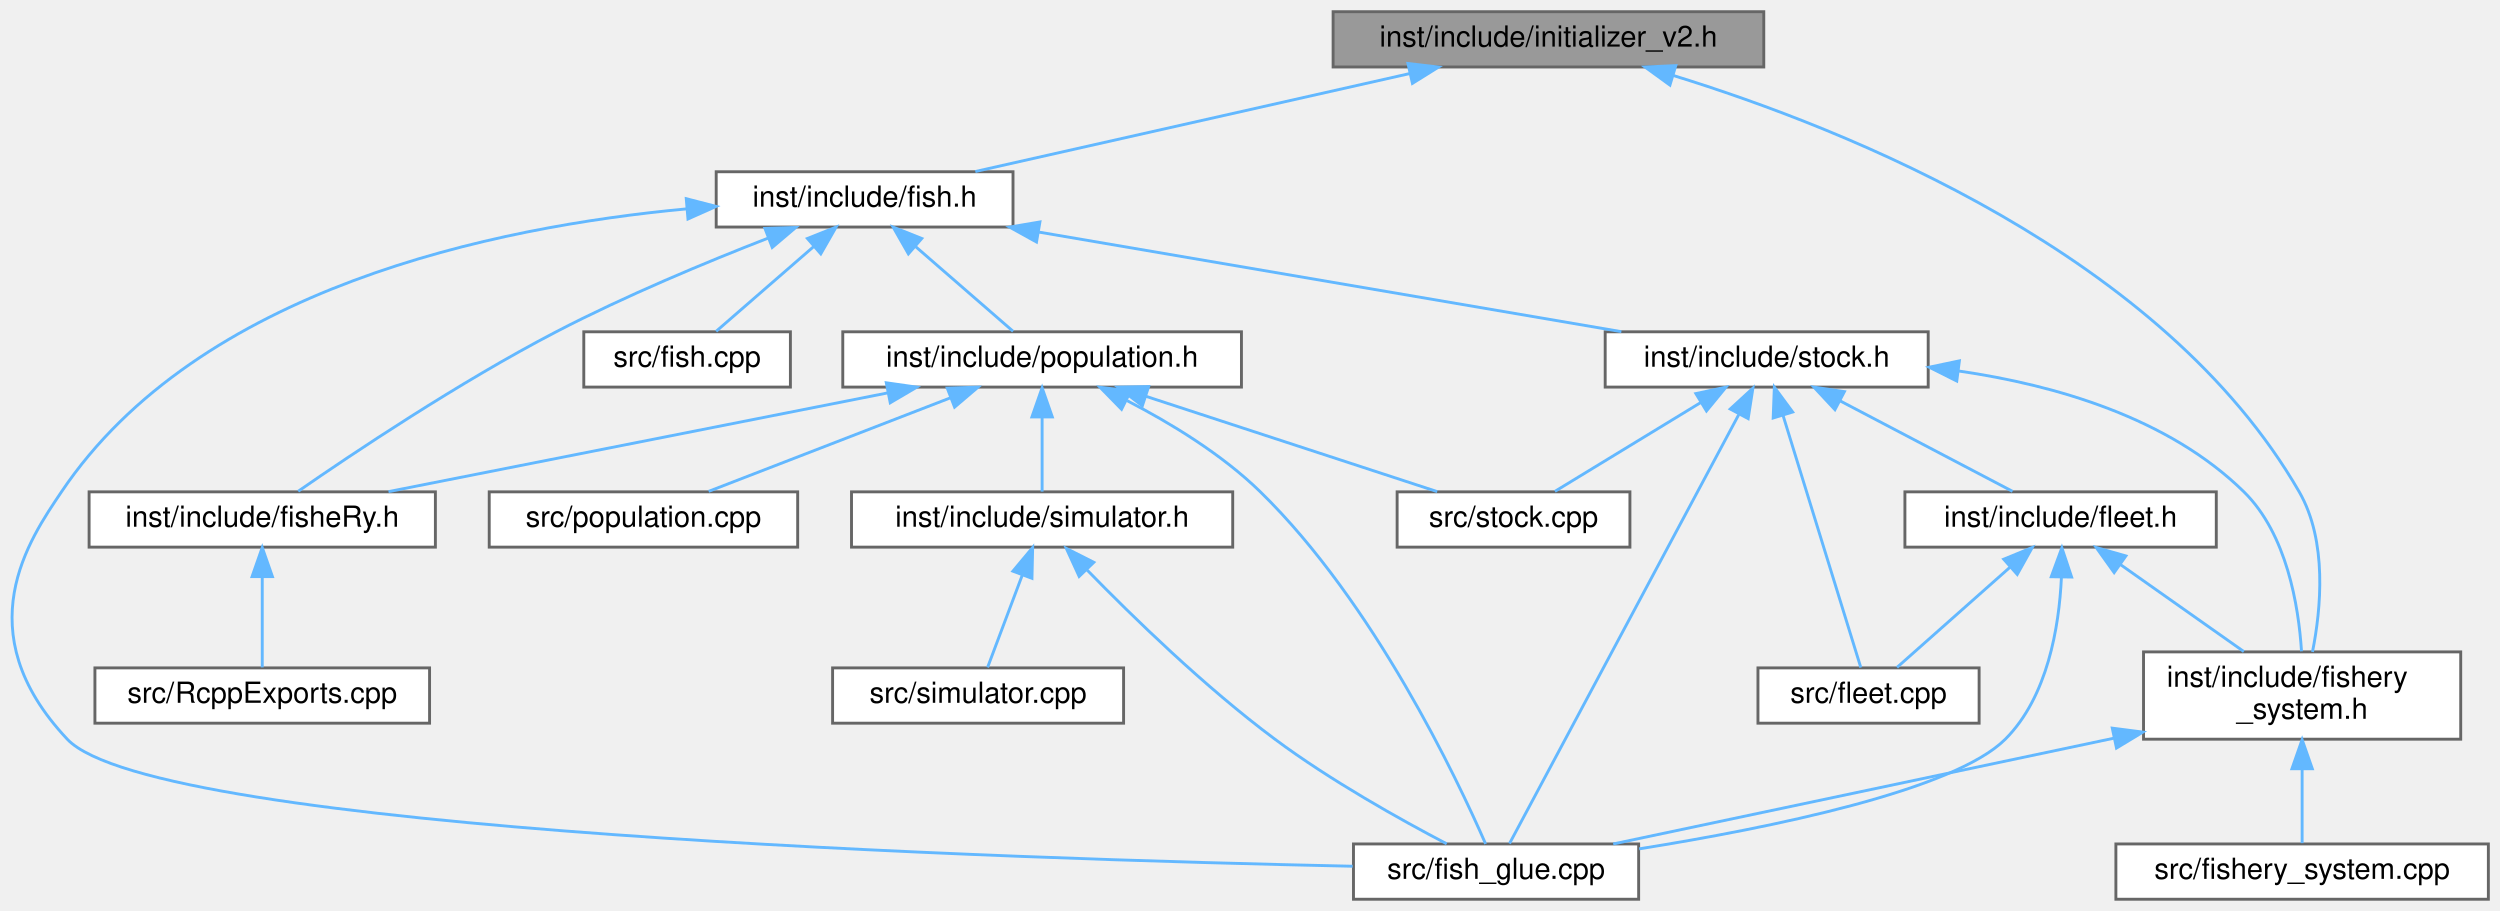
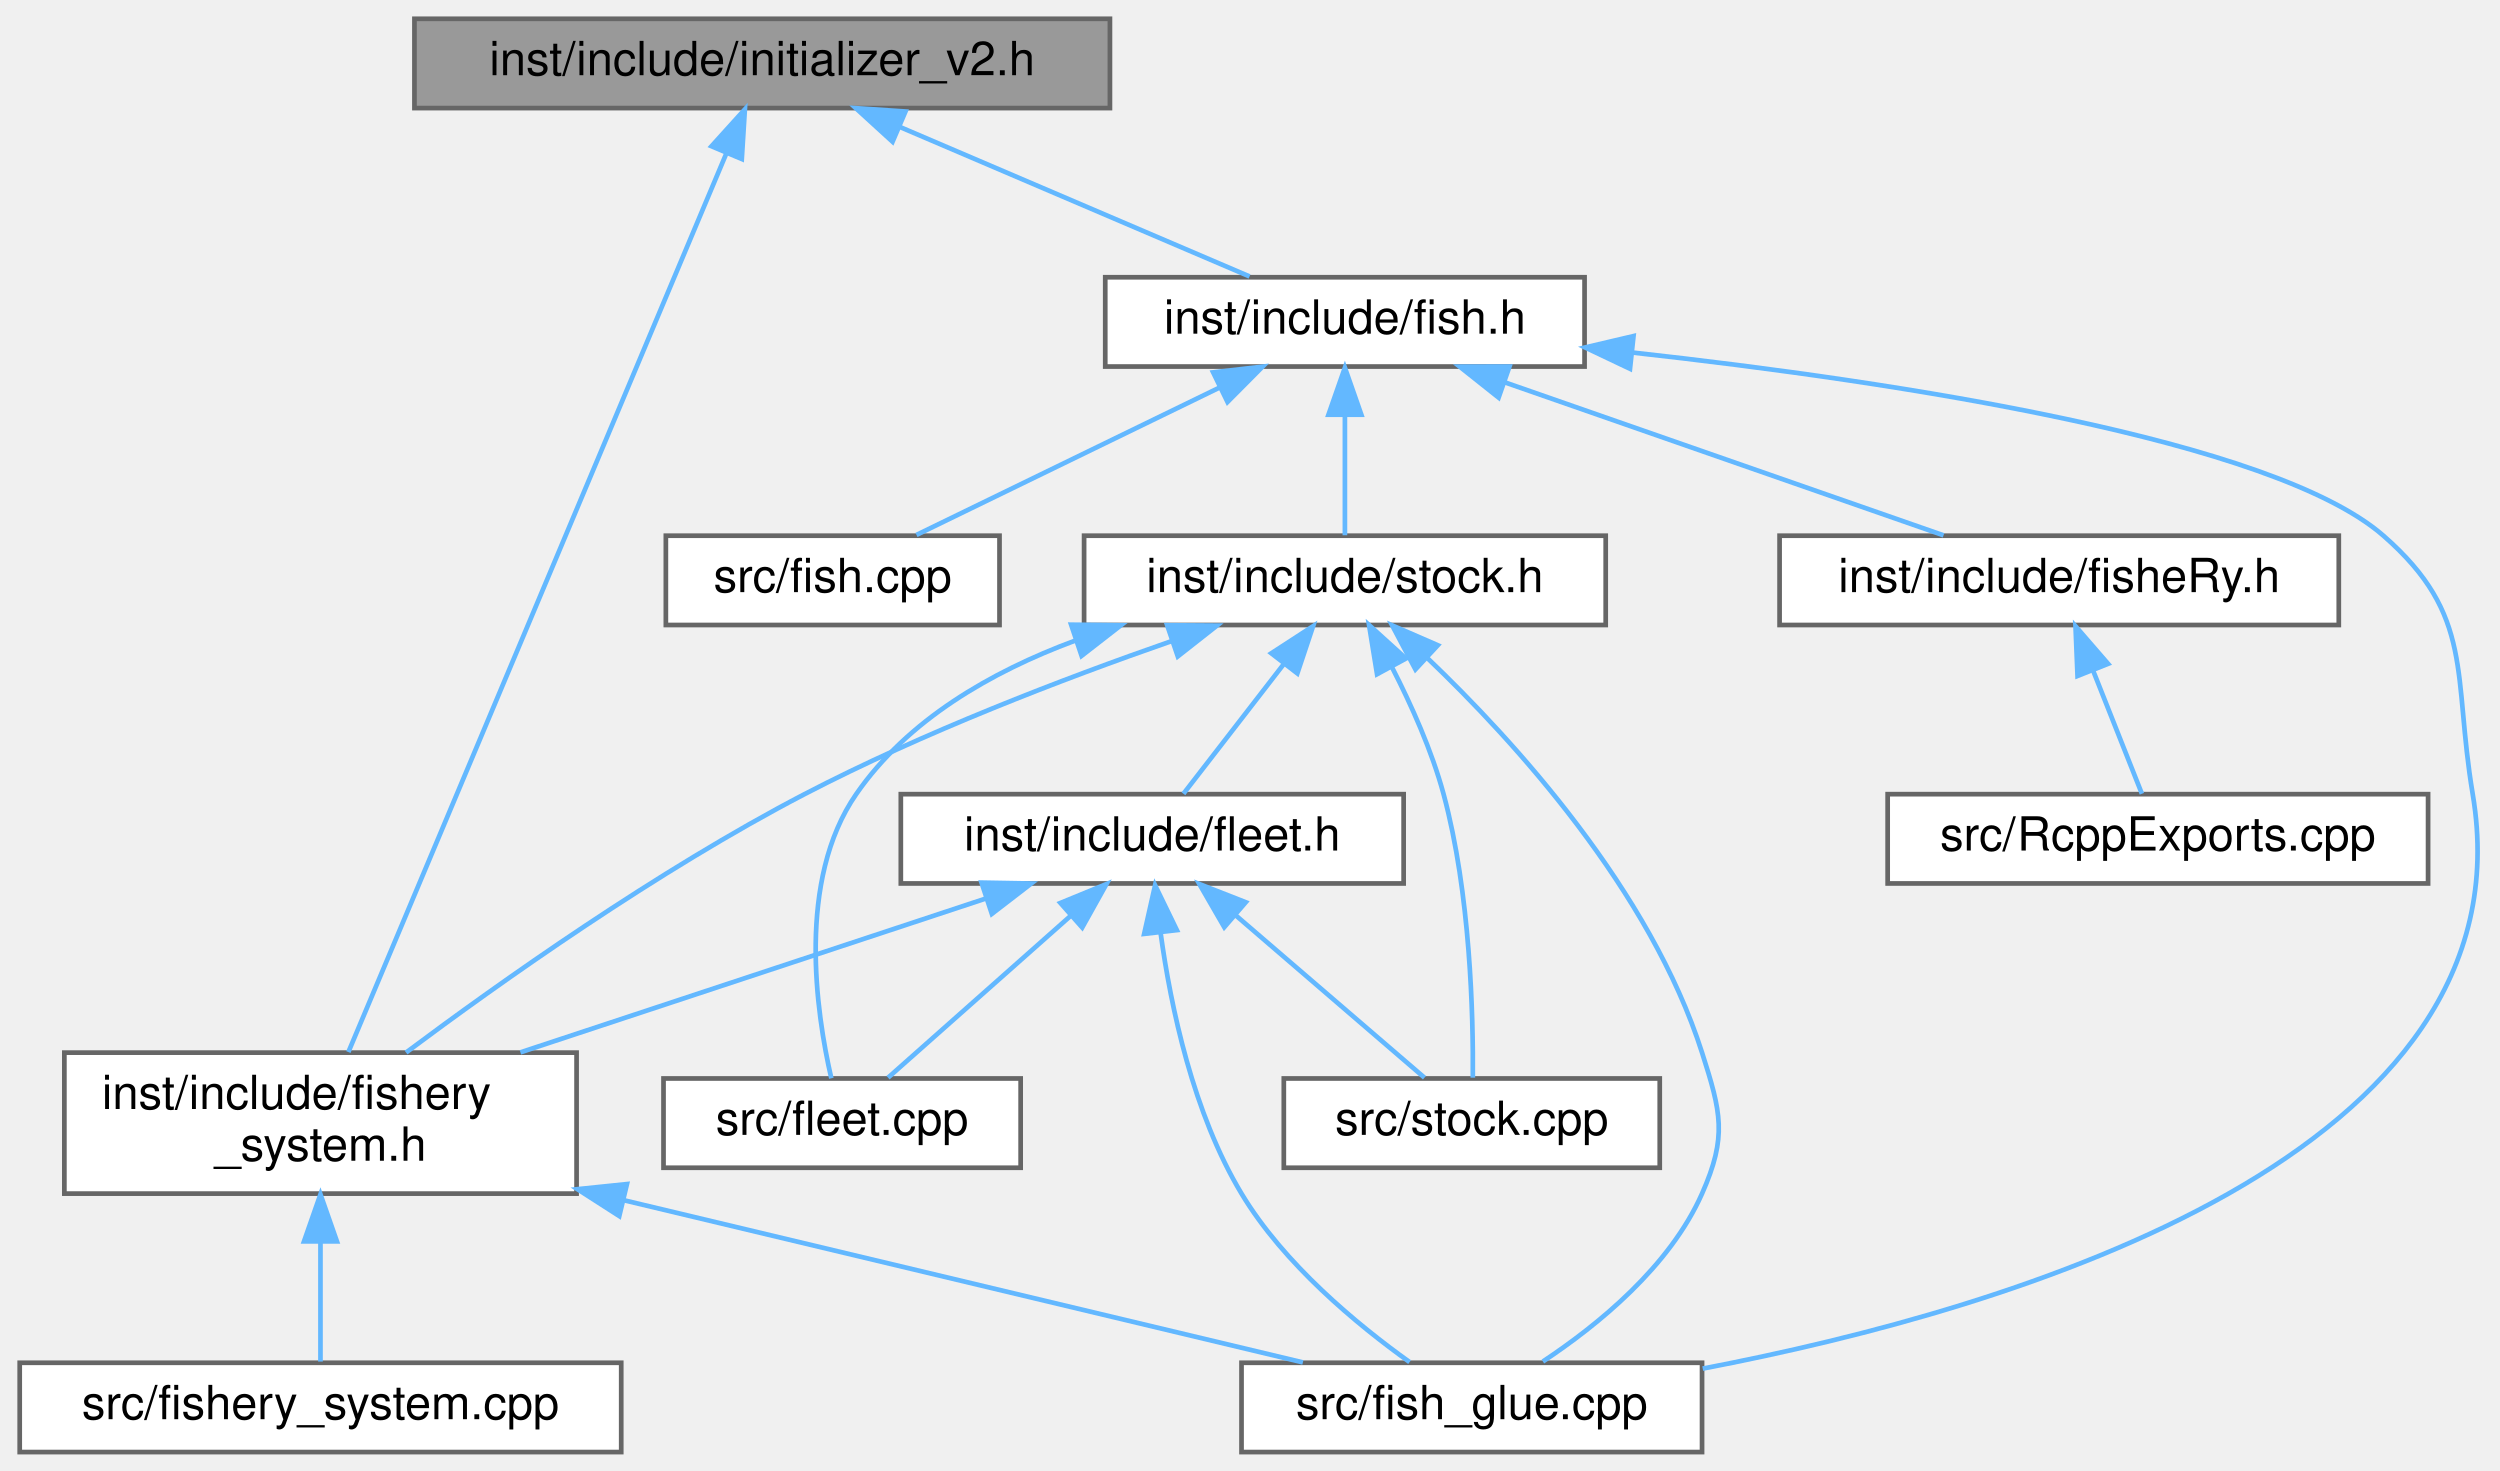
- <svg xmlns="http://www.w3.org/2000/svg" xmlns:xlink="http://www.w3.org/1999/xlink" width="859pt" height="313pt" viewBox="0.00 0.00 859.12 313.00">
+ <svg xmlns="http://www.w3.org/2000/svg" xmlns:xlink="http://www.w3.org/1999/xlink" width="532pt" height="313pt" viewBox="0.00 0.00 531.61 313.00">
  <g id="graph0" class="graph" transform="scale(1 1) rotate(0) translate(4 309)">
    <g id="Node000001" class="node">
      <g id="a_Node000001">
        <a xlink:title=" ">
-           <polygon fill="#999999" stroke="#666666" points="602.12,-305 454.12,-305 454.12,-286 602.12,-286 602.12,-305" />
-           <text text-anchor="middle" x="528.12" y="-293" font-family="Helvetica,sans-Serif" font-size="10.00">inst/include/initializer_v2.h</text>
+           <polygon fill="#999999" stroke="#666666" points="232,-305 84,-305 84,-286 232,-286 232,-305" />
+           <text text-anchor="middle" x="158" y="-293" font-family="Helvetica,sans-Serif" font-size="10.00">inst/include/initializer_v2.h</text>
        </a>
      </g>
    </g>
    <g id="Node000002" class="node">
      <g id="a_Node000002">
        <a xlink:href="fish_8h.html" target="_top" xlink:title=" ">
-           <polygon fill="white" stroke="#666666" points="344.12,-250 242.12,-250 242.12,-231 344.12,-231 344.12,-250" />
-           <text text-anchor="middle" x="293.12" y="-238" font-family="Helvetica,sans-Serif" font-size="10.00">inst/include/fish.h</text>
+           <polygon fill="white" stroke="#666666" points="333,-250 231,-250 231,-231 333,-231 333,-250" />
+           <text text-anchor="middle" x="282" y="-238" font-family="Helvetica,sans-Serif" font-size="10.00">inst/include/fish.h</text>
        </a>
      </g>
    </g>
    <g id="edge1_Node000001_Node000002" class="edge">
      <g id="a_edge1_Node000001_Node000002">
        <a xlink:title=" ">
-           <path fill="none" stroke="#63b8ff" d="M480.47,-283.75C436.43,-273.82 371.85,-259.26 331.17,-250.08" />
-           <polygon fill="#63b8ff" stroke="#63b8ff" points="479.84,-287.2 490.36,-285.98 481.38,-280.37 479.84,-287.2" />
-         </a>
-       </g>
-     </g>
-     <g id="Node000012" class="node">
-       <g id="a_Node000012">
+           <path fill="none" stroke="#63b8ff" d="M187.18,-282.03C210.11,-272.23 241.45,-258.83 261.71,-250.17" />
+           <polygon fill="#63b8ff" stroke="#63b8ff" points="185.74,-278.84 177.92,-285.98 188.49,-285.27 185.74,-278.84" />
+         </a>
+       </g>
+     </g>
+     <g id="Node000006" class="node">
+       <g id="a_Node000006">
        <a xlink:href="fishery__system_8h.html" target="_top" xlink:title=" ">
-           <polygon fill="white" stroke="#666666" points="841.62,-85 732.62,-85 732.62,-55 841.62,-55 841.62,-85" />
-           <text text-anchor="start" x="740.62" y="-73" font-family="Helvetica,sans-Serif" font-size="10.00">inst/include/fishery</text>
-           <text text-anchor="middle" x="787.12" y="-62" font-family="Helvetica,sans-Serif" font-size="10.00">_system.h</text>
-         </a>
-       </g>
-     </g>
-     <g id="edge25_Node000001_Node000012" class="edge">
-       <g id="a_edge25_Node000001_Node000012">
-         <a xlink:title=" ">
-           <path fill="none" stroke="#63b8ff" d="M570.92,-283.11C631.3,-264.49 739.32,-221.2 786.12,-140 795.87,-123.08 793.61,-99.73 790.68,-85" />
-           <polygon fill="#63b8ff" stroke="#63b8ff" points="569.87,-279.77 561.3,-285.99 571.88,-286.47 569.87,-279.77" />
+           <polygon fill="white" stroke="#666666" points="118.5,-85 9.5,-85 9.5,-55 118.5,-55 118.5,-85" />
+           <text text-anchor="start" x="17.5" y="-73" font-family="Helvetica,sans-Serif" font-size="10.00">inst/include/fishery</text>
+           <text text-anchor="middle" x="64" y="-62" font-family="Helvetica,sans-Serif" font-size="10.00">_system.h</text>
+         </a>
+       </g>
+     </g>
+     <g id="edge18_Node000001_Node000006" class="edge">
+       <g id="a_edge18_Node000001_Node000006">
+         <a xlink:title=" ">
+           <path fill="none" stroke="#63b8ff" d="M150.41,-276.44C132.19,-233.14 86.33,-124.08 69.94,-85.12" />
+           <polygon fill="#63b8ff" stroke="#63b8ff" points="147.21,-277.88 154.32,-285.74 153.66,-275.16 147.21,-277.88" />
        </a>
      </g>
    </g>
    <g id="Node000003" class="node">
      <g id="a_Node000003">
        <a xlink:href="fisheRy_8h.html" target="_top" xlink:title=" ">
-           <polygon fill="white" stroke="#666666" points="145.62,-140 26.62,-140 26.62,-121 145.62,-121 145.62,-140" />
-           <text text-anchor="middle" x="86.12" y="-128" font-family="Helvetica,sans-Serif" font-size="10.00">inst/include/fisheRy.h</text>
+           <polygon fill="white" stroke="#666666" points="493.5,-195 374.5,-195 374.5,-176 493.5,-176 493.5,-195" />
+           <text text-anchor="middle" x="434" y="-183" font-family="Helvetica,sans-Serif" font-size="10.00">inst/include/fisheRy.h</text>
        </a>
      </g>
    </g>
    <g id="edge2_Node000002_Node000003" class="edge">
      <g id="a_edge2_Node000002_Node000003">
        <a xlink:title=" ">
-           <path fill="none" stroke="#63b8ff" d="M259.92,-227.18C238.7,-218.92 210.81,-207.32 187.12,-195 153.85,-177.71 117.14,-153.13 98.48,-140.21" />
-           <polygon fill="#63b8ff" stroke="#63b8ff" points="258.87,-230.53 269.46,-230.85 261.38,-223.99 258.87,-230.53" />
+           <path fill="none" stroke="#63b8ff" d="M315.93,-227.67C344.27,-217.79 384.02,-203.93 409.39,-195.08" />
+           <polygon fill="#63b8ff" stroke="#63b8ff" points="314.71,-224.39 306.42,-230.98 317.02,-231 314.71,-224.39" />
        </a>
      </g>
    </g>
    <g id="Node000005" class="node">
      <g id="a_Node000005">
-         <a xlink:href="population_8h.html" target="_top" xlink:title=" ">
-           <polygon fill="white" stroke="#666666" points="422.62,-195 285.62,-195 285.62,-176 422.62,-176 422.62,-195" />
-           <text text-anchor="middle" x="354.12" y="-183" font-family="Helvetica,sans-Serif" font-size="10.00">inst/include/population.h</text>
+         <a xlink:href="stock_8h.html" target="_top" xlink:title=" ">
+           <polygon fill="white" stroke="#666666" points="337.5,-195 226.5,-195 226.5,-176 337.5,-176 337.5,-195" />
+           <text text-anchor="middle" x="282" y="-183" font-family="Helvetica,sans-Serif" font-size="10.00">inst/include/stock.h</text>
        </a>
      </g>
    </g>
    <g id="edge4_Node000002_Node000005" class="edge">
      <g id="a_edge4_Node000002_Node000005">
        <a xlink:title=" ">
-           <path fill="none" stroke="#63b8ff" d="M310.59,-224.32C321.46,-214.87 335.06,-203.06 344.14,-195.17" />
-           <polygon fill="#63b8ff" stroke="#63b8ff" points="308.17,-221.78 302.92,-230.98 312.76,-227.07 308.17,-221.78" />
+           <path fill="none" stroke="#63b8ff" d="M282,-220.66C282,-211.93 282,-201.99 282,-195.09" />
+           <polygon fill="#63b8ff" stroke="#63b8ff" points="278.5,-220.75 282,-230.75 285.5,-220.75 278.5,-220.75" />
        </a>
      </g>
    </g>
    <g id="Node000007" class="node">
      <g id="a_Node000007">
        <a xlink:href="fish__glue_8cpp.html" target="_top" xlink:title=" ">
-           <polygon fill="white" stroke="#666666" points="559.12,-19 461.12,-19 461.12,0 559.12,0 559.12,-19" />
-           <text text-anchor="middle" x="510.12" y="-7" font-family="Helvetica,sans-Serif" font-size="10.00">src/fish_glue.cpp</text>
-         </a>
-       </g>
-     </g>
-     <g id="edge24_Node000002_Node000007" class="edge">
-       <g id="a_edge24_Node000002_Node000007">
-         <a xlink:title=" ">
-           <path fill="none" stroke="#63b8ff" d="M231.83,-237.23C165.9,-231.08 64.19,-210.01 17.12,-140 6.2,-123.77 -15.89,-92.18 19.12,-55 49.01,-23.26 342.34,-13.85 460.84,-11.34" />
-           <polygon fill="#63b8ff" stroke="#63b8ff" points="231.83,-240.74 242.09,-238.09 232.42,-233.77 231.83,-240.74" />
-         </a>
-       </g>
-     </g>
-     <g id="Node000011" class="node">
-       <g id="a_Node000011">
-         <a xlink:href="stock_8h.html" target="_top" xlink:title=" ">
-           <polygon fill="white" stroke="#666666" points="658.62,-195 547.62,-195 547.62,-176 658.62,-176 658.62,-195" />
-           <text text-anchor="middle" x="603.12" y="-183" font-family="Helvetica,sans-Serif" font-size="10.00">inst/include/stock.h</text>
-         </a>
-       </g>
-     </g>
-     <g id="edge12_Node000002_Node000011" class="edge">
-       <g id="a_edge12_Node000002_Node000011">
-         <a xlink:title=" ">
-           <path fill="none" stroke="#63b8ff" d="M353.08,-229.25C411.29,-219.3 498.63,-204.36 553.18,-195.04" />
-           <polygon fill="#63b8ff" stroke="#63b8ff" points="352.19,-225.85 342.92,-230.98 353.37,-232.75 352.19,-225.85" />
-         </a>
-       </g>
-     </g>
-     <g id="Node000016" class="node">
-       <g id="a_Node000016">
+           <polygon fill="white" stroke="#666666" points="358,-19 260,-19 260,0 358,0 358,-19" />
+           <text text-anchor="middle" x="309" y="-7" font-family="Helvetica,sans-Serif" font-size="10.00">src/fish_glue.cpp</text>
+         </a>
+       </g>
+     </g>
+     <g id="edge17_Node000002_Node000007" class="edge">
+       <g id="a_edge17_Node000002_Node000007">
+         <a xlink:title=" ">
+           <path fill="none" stroke="#63b8ff" d="M343.1,-233.99C400.04,-227.68 479.58,-215.47 503,-195 522.47,-177.98 517.72,-165.51 522,-140 534.86,-63.39 424.97,-30.55 358.14,-17.76" />
+           <polygon fill="#63b8ff" stroke="#63b8ff" points="342.67,-230.52 333.11,-235.06 343.42,-237.48 342.67,-230.52" />
+         </a>
+       </g>
+     </g>
+     <g id="Node000012" class="node">
+       <g id="a_Node000012">
        <a xlink:href="fish_8cpp.html" target="_top" xlink:title=" ">
-           <polygon fill="white" stroke="#666666" points="267.62,-195 196.62,-195 196.62,-176 267.62,-176 267.62,-195" />
-           <text text-anchor="middle" x="232.12" y="-183" font-family="Helvetica,sans-Serif" font-size="10.00">src/fish.cpp</text>
-         </a>
-       </g>
-     </g>
-     <g id="edge23_Node000002_Node000016" class="edge">
-       <g id="a_edge23_Node000002_Node000016">
-         <a xlink:title=" ">
-           <path fill="none" stroke="#63b8ff" d="M275.65,-224.32C264.77,-214.87 251.17,-203.06 242.1,-195.17" />
-           <polygon fill="#63b8ff" stroke="#63b8ff" points="273.47,-227.07 283.32,-230.98 278.06,-221.78 273.47,-227.07" />
+           <polygon fill="white" stroke="#666666" points="208.5,-195 137.5,-195 137.5,-176 208.5,-176 208.5,-195" />
+           <text text-anchor="middle" x="173" y="-183" font-family="Helvetica,sans-Serif" font-size="10.00">src/fish.cpp</text>
+         </a>
+       </g>
+     </g>
+     <g id="edge16_Node000002_Node000012" class="edge">
+       <g id="a_edge16_Node000002_Node000012">
+         <a xlink:title=" ">
+           <path fill="none" stroke="#63b8ff" d="M255.27,-226.5C235.21,-216.75 208.32,-203.68 190.83,-195.17" />
+           <polygon fill="#63b8ff" stroke="#63b8ff" points="253.96,-229.76 264.49,-230.98 257.02,-223.46 253.96,-229.76" />
        </a>
      </g>
    </g>
    <g id="Node000004" class="node">
      <g id="a_Node000004">
        <a xlink:href="RcppExports_8cpp.html" target="_top" xlink:title=" ">
-           <polygon fill="white" stroke="#666666" points="143.62,-79.5 28.62,-79.5 28.62,-60.5 143.62,-60.5 143.62,-79.5" />
-           <text text-anchor="middle" x="86.12" y="-67.5" font-family="Helvetica,sans-Serif" font-size="10.00">src/RcppExports.cpp</text>
+           <polygon fill="white" stroke="#666666" points="512.5,-140 397.5,-140 397.5,-121 512.5,-121 512.5,-140" />
+           <text text-anchor="middle" x="455" y="-128" font-family="Helvetica,sans-Serif" font-size="10.00">src/RcppExports.cpp</text>
        </a>
      </g>
    </g>
    <g id="edge3_Node000003_Node000004" class="edge">
      <g id="a_edge3_Node000003_Node000004">
        <a xlink:title=" ">
-           <path fill="none" stroke="#63b8ff" d="M86.12,-110.66C86.12,-100.24 86.12,-87.8 86.12,-79.67" />
-           <polygon fill="#63b8ff" stroke="#63b8ff" points="82.62,-110.87 86.12,-120.87 89.62,-110.87 82.62,-110.87" />
-         </a>
-       </g>
-     </g>
-     <g id="edge5_Node000005_Node000003" class="edge">
-       <g id="a_edge5_Node000005_Node000003">
-         <a xlink:title=" ">
-           <path fill="none" stroke="#63b8ff" d="M301.04,-174C250.8,-164.07 176.3,-149.33 129.51,-140.08" />
-           <polygon fill="#63b8ff" stroke="#63b8ff" points="300.57,-177.48 311.06,-175.98 301.93,-170.61 300.57,-177.48" />
-         </a>
-       </g>
-     </g>
-     <g id="Node000006" class="node">
-       <g id="a_Node000006">
-         <a xlink:href="simulator_8h.html" target="_top" xlink:title=" ">
-           <polygon fill="white" stroke="#666666" points="419.62,-140 288.62,-140 288.62,-121 419.62,-121 419.62,-140" />
-           <text text-anchor="middle" x="354.12" y="-128" font-family="Helvetica,sans-Serif" font-size="10.00">inst/include/simulator.h</text>
-         </a>
-       </g>
-     </g>
-     <g id="edge6_Node000005_Node000006" class="edge">
-       <g id="a_edge6_Node000005_Node000006">
-         <a xlink:title=" ">
-           <path fill="none" stroke="#63b8ff" d="M354.12,-165.66C354.12,-156.93 354.12,-146.99 354.12,-140.09" />
-           <polygon fill="#63b8ff" stroke="#63b8ff" points="350.62,-165.75 354.12,-175.75 357.62,-165.75 350.62,-165.75" />
-         </a>
-       </g>
-     </g>
-     <g id="edge9_Node000005_Node000007" class="edge">
-       <g id="a_edge9_Node000005_Node000007">
-         <a xlink:title=" ">
-           <path fill="none" stroke="#63b8ff" d="M383.31,-171.34C398.19,-163.66 415.88,-152.93 429.12,-140 468.2,-101.83 496.83,-41.23 506.53,-19.02" />
-           <polygon fill="#63b8ff" stroke="#63b8ff" points="381.42,-168.37 374.01,-175.94 384.53,-174.64 381.42,-168.37" />
+           <path fill="none" stroke="#63b8ff" d="M441.24,-166.24C444.75,-157.37 448.8,-147.14 451.6,-140.09" />
+           <polygon fill="#63b8ff" stroke="#63b8ff" points="437.9,-165.16 437.47,-175.75 444.41,-167.74 437.9,-165.16" />
+         </a>
+       </g>
+     </g>
+     <g id="edge5_Node000005_Node000006" class="edge">
+       <g id="a_edge5_Node000005_Node000006">
+         <a xlink:title=" ">
+           <path fill="none" stroke="#63b8ff" d="M245.05,-172.55C222.04,-164.54 192.15,-153.08 167,-140 135.69,-123.71 102.22,-99.97 82.21,-85.02" />
+           <polygon fill="#63b8ff" stroke="#63b8ff" points="244.18,-175.95 254.77,-175.87 246.44,-169.32 244.18,-175.95" />
+         </a>
+       </g>
+     </g>
+     <g id="edge13_Node000005_Node000007" class="edge">
+       <g id="a_edge13_Node000005_Node000007">
+         <a xlink:title=" ">
+           <path fill="none" stroke="#63b8ff" d="M299.43,-169.08C318.26,-151.11 347.03,-119.43 358,-85 362.05,-72.3 363.4,-67.19 358,-55 351.12,-39.45 335.81,-27.01 324.13,-19.27" />
+           <polygon fill="#63b8ff" stroke="#63b8ff" points="297.01,-166.55 292.05,-175.92 301.77,-171.69 297.01,-166.55" />
        </a>
      </g>
    </g>
    <g id="Node000009" class="node">
      <g id="a_Node000009">
-         <a xlink:href="population_8cpp.html" target="_top" xlink:title=" ">
-           <polygon fill="white" stroke="#666666" points="270.12,-140 164.12,-140 164.12,-121 270.12,-121 270.12,-140" />
-           <text text-anchor="middle" x="217.12" y="-128" font-family="Helvetica,sans-Serif" font-size="10.00">src/population.cpp</text>
-         </a>
-       </g>
-     </g>
-     <g id="edge10_Node000005_Node000009" class="edge">
-       <g id="a_edge10_Node000005_Node000009">
-         <a xlink:title=" ">
-           <path fill="none" stroke="#63b8ff" d="M322.56,-172.29C297.17,-162.47 262.11,-148.91 239.53,-140.17" />
-           <polygon fill="#63b8ff" stroke="#63b8ff" points="321.52,-175.64 332.11,-175.98 324.04,-169.11 321.52,-175.64" />
+         <a xlink:href="fleet_8h.html" target="_top" xlink:title=" ">
+           <polygon fill="white" stroke="#666666" points="294.5,-140 187.5,-140 187.5,-121 294.5,-121 294.5,-140" />
+           <text text-anchor="middle" x="241" y="-128" font-family="Helvetica,sans-Serif" font-size="10.00">inst/include/fleet.h</text>
+         </a>
+       </g>
+     </g>
+     <g id="edge8_Node000005_Node000009" class="edge">
+       <g id="a_edge8_Node000005_Node000009">
+         <a xlink:title=" ">
+           <path fill="none" stroke="#63b8ff" d="M268.98,-167.67C261.88,-158.5 253.4,-147.52 247.64,-140.09" />
+           <polygon fill="#63b8ff" stroke="#63b8ff" points="266.34,-169.98 275.23,-175.75 271.88,-165.7 266.34,-169.98" />
        </a>
      </g>
    </g>
    <g id="Node000010" class="node">
      <g id="a_Node000010">
+         <a xlink:href="fleet_8cpp.html" target="_top" xlink:title=" ">
+           <polygon fill="white" stroke="#666666" points="213,-79.5 137,-79.5 137,-60.5 213,-60.5 213,-79.5" />
+           <text text-anchor="middle" x="175" y="-67.5" font-family="Helvetica,sans-Serif" font-size="10.00">src/fleet.cpp</text>
+         </a>
+       </g>
+     </g>
+     <g id="edge14_Node000005_Node000010" class="edge">
+       <g id="a_edge14_Node000005_Node000010">
+         <a xlink:title=" ">
+           <path fill="none" stroke="#63b8ff" d="M224.49,-172.64C206.71,-166.04 188.93,-155.81 178,-140 165.32,-121.66 169.48,-93.54 172.71,-79.54" />
+           <polygon fill="#63b8ff" stroke="#63b8ff" points="223.74,-176.07 234.33,-175.94 225.97,-169.44 223.74,-176.07" />
+         </a>
+       </g>
+     </g>
+     <g id="Node000011" class="node">
+       <g id="a_Node000011">
        <a xlink:href="stock_8cpp.html" target="_top" xlink:title=" ">
-           <polygon fill="white" stroke="#666666" points="556.12,-140 476.12,-140 476.12,-121 556.12,-121 556.12,-140" />
-           <text text-anchor="middle" x="516.12" y="-128" font-family="Helvetica,sans-Serif" font-size="10.00">src/stock.cpp</text>
-         </a>
-       </g>
-     </g>
-     <g id="edge11_Node000005_Node000010" class="edge">
-       <g id="a_edge11_Node000005_Node000010">
-         <a xlink:title=" ">
-           <path fill="none" stroke="#63b8ff" d="M389.88,-172.8C420.12,-162.91 462.73,-148.97 489.89,-140.08" />
-           <polygon fill="#63b8ff" stroke="#63b8ff" points="388.56,-169.55 380.15,-175.98 390.74,-176.2 388.56,-169.55" />
-         </a>
-       </g>
-     </g>
-     <g id="edge7_Node000006_Node000007" class="edge">
-       <g id="a_edge7_Node000006_Node000007">
-         <a xlink:title=" ">
-           <path fill="none" stroke="#63b8ff" d="M369.62,-113.09C385.1,-97.2 410,-72.95 434.12,-55 453.25,-40.76 477.29,-27.35 493.15,-19.05" />
-           <polygon fill="#63b8ff" stroke="#63b8ff" points="366.85,-110.93 362.44,-120.56 371.89,-115.78 366.85,-110.93" />
+           <polygon fill="white" stroke="#666666" points="349,-79.5 269,-79.5 269,-60.5 349,-60.5 349,-79.5" />
+           <text text-anchor="middle" x="309" y="-67.5" font-family="Helvetica,sans-Serif" font-size="10.00">src/stock.cpp</text>
+         </a>
+       </g>
+     </g>
+     <g id="edge15_Node000005_Node000011" class="edge">
+       <g id="a_edge15_Node000005_Node000011">
+         <a xlink:title=" ">
+           <path fill="none" stroke="#63b8ff" d="M292.04,-166.97C296.13,-159 300.49,-149.28 303,-140 308.71,-118.87 309.33,-92.91 309.22,-79.67" />
+           <polygon fill="#63b8ff" stroke="#63b8ff" points="288.84,-165.53 287.14,-175.99 294.99,-168.87 288.84,-165.53" />
+         </a>
+       </g>
+     </g>
+     <g id="edge6_Node000006_Node000007" class="edge">
+       <g id="a_edge6_Node000006_Node000007">
+         <a xlink:title=" ">
+           <path fill="none" stroke="#63b8ff" d="M128.6,-53.58C174.77,-42.55 235.2,-28.12 273.06,-19.08" />
+           <polygon fill="#63b8ff" stroke="#63b8ff" points="127.59,-50.22 118.68,-55.94 129.22,-57.03 127.59,-50.22" />
        </a>
      </g>
    </g>
    <g id="Node000008" class="node">
      <g id="a_Node000008">
-         <a xlink:href="simulator_8cpp.html" target="_top" xlink:title=" ">
-           <polygon fill="white" stroke="#666666" points="382.12,-79.5 282.12,-79.5 282.12,-60.5 382.12,-60.5 382.12,-79.5" />
-           <text text-anchor="middle" x="332.12" y="-67.5" font-family="Helvetica,sans-Serif" font-size="10.00">src/simulator.cpp</text>
-         </a>
-       </g>
-     </g>
-     <g id="edge8_Node000006_Node000008" class="edge">
-       <g id="a_edge8_Node000006_Node000008">
-         <a xlink:title=" ">
-           <path fill="none" stroke="#63b8ff" d="M347.28,-111.32C343.32,-100.78 338.5,-87.98 335.38,-79.67" />
-           <polygon fill="#63b8ff" stroke="#63b8ff" points="344.08,-112.74 350.87,-120.87 350.63,-110.28 344.08,-112.74" />
-         </a>
-       </g>
-     </g>
-     <g id="edge20_Node000011_Node000007" class="edge">
-       <g id="a_edge20_Node000011_Node000007">
-         <a xlink:title=" ">
-           <path fill="none" stroke="#63b8ff" d="M593.51,-166.52C573.74,-129.54 529.19,-46.18 514.74,-19.14" />
-           <polygon fill="#63b8ff" stroke="#63b8ff" points="590.58,-168.46 598.38,-175.63 596.75,-165.16 590.58,-168.46" />
-         </a>
-       </g>
-     </g>
-     <g id="edge22_Node000011_Node000010" class="edge">
-       <g id="a_edge22_Node000011_Node000010">
-         <a xlink:title=" ">
-           <path fill="none" stroke="#63b8ff" d="M580.46,-170.7C564.61,-161.04 543.93,-148.44 530.35,-140.17" />
-           <polygon fill="#63b8ff" stroke="#63b8ff" points="578.78,-173.77 589.14,-175.98 582.42,-167.79 578.78,-173.77" />
-         </a>
-       </g>
-     </g>
-     <g id="edge13_Node000011_Node000012" class="edge">
-       <g id="a_edge13_Node000011_Node000012">
-         <a xlink:title=" ">
-           <path fill="none" stroke="#63b8ff" d="M669.13,-181.52C702.5,-176.67 741.28,-165.4 767.12,-140 781.88,-125.49 785.91,-100.78 786.91,-85.21" />
-           <polygon fill="#63b8ff" stroke="#63b8ff" points="668.44,-178.08 658.97,-182.83 669.34,-185.02 668.44,-178.08" />
-         </a>
-       </g>
-     </g>
-     <g id="Node000014" class="node">
-       <g id="a_Node000014">
-         <a xlink:href="fleet_8h.html" target="_top" xlink:title=" ">
-           <polygon fill="white" stroke="#666666" points="757.62,-140 650.62,-140 650.62,-121 757.62,-121 757.62,-140" />
-           <text text-anchor="middle" x="704.12" y="-128" font-family="Helvetica,sans-Serif" font-size="10.00">inst/include/fleet.h</text>
-         </a>
-       </g>
-     </g>
-     <g id="edge16_Node000011_Node000014" class="edge">
-       <g id="a_edge16_Node000011_Node000014">
-         <a xlink:title=" ">
-           <path fill="none" stroke="#63b8ff" d="M628.4,-171.23C646.92,-161.51 671.53,-148.6 687.6,-140.17" />
-           <polygon fill="#63b8ff" stroke="#63b8ff" points="626.57,-168.24 619.35,-175.98 629.83,-174.44 626.57,-168.24" />
-         </a>
-       </g>
-     </g>
-     <g id="Node000015" class="node">
-       <g id="a_Node000015">
-         <a xlink:href="fleet_8cpp.html" target="_top" xlink:title=" ">
-           <polygon fill="white" stroke="#666666" points="676.12,-79.5 600.12,-79.5 600.12,-60.5 676.12,-60.5 676.12,-79.5" />
-           <text text-anchor="middle" x="638.12" y="-67.5" font-family="Helvetica,sans-Serif" font-size="10.00">src/fleet.cpp</text>
-         </a>
-       </g>
-     </g>
-     <g id="edge21_Node000011_Node000015" class="edge">
-       <g id="a_edge21_Node000011_Node000015">
-         <a xlink:title=" ">
-           <path fill="none" stroke="#63b8ff" d="M608.72,-166.32C616.37,-141.52 629.78,-98.04 635.46,-79.63" />
-           <polygon fill="#63b8ff" stroke="#63b8ff" points="605.35,-165.38 605.75,-175.97 612.04,-167.44 605.35,-165.38" />
-         </a>
-       </g>
-     </g>
-     <g id="edge14_Node000012_Node000007" class="edge">
-       <g id="a_edge14_Node000012_Node000007">
-         <a xlink:title=" ">
-           <path fill="none" stroke="#63b8ff" d="M722.37,-55.33C669.16,-44.09 595.45,-28.52 550.37,-19" />
-           <polygon fill="#63b8ff" stroke="#63b8ff" points="721.88,-58.8 732.39,-57.44 723.33,-51.95 721.88,-58.8" />
-         </a>
-       </g>
-     </g>
-     <g id="Node000013" class="node">
-       <g id="a_Node000013">
        <a xlink:href="fishery__system_8cpp.html" target="_top" xlink:title=" ">
-           <polygon fill="white" stroke="#666666" points="851.12,-19 723.12,-19 723.12,0 851.12,0 851.12,-19" />
-           <text text-anchor="middle" x="787.12" y="-7" font-family="Helvetica,sans-Serif" font-size="10.00">src/fishery_system.cpp</text>
-         </a>
-       </g>
-     </g>
-     <g id="edge15_Node000012_Node000013" class="edge">
-       <g id="a_edge15_Node000012_Node000013">
-         <a xlink:title=" ">
-           <path fill="none" stroke="#63b8ff" d="M787.12,-44.75C787.12,-35.72 787.12,-26.03 787.12,-19.27" />
-           <polygon fill="#63b8ff" stroke="#63b8ff" points="783.62,-44.84 787.12,-54.84 790.62,-44.84 783.62,-44.84" />
-         </a>
-       </g>
-     </g>
-     <g id="edge18_Node000014_Node000007" class="edge">
-       <g id="a_edge18_Node000014_Node000007">
-         <a xlink:title=" ">
-           <path fill="none" stroke="#63b8ff" d="M704.4,-110.49C703.6,-93.66 699.69,-69.57 685.12,-55 667.54,-37.44 604.65,-24.56 559.29,-17.31" />
-           <polygon fill="#63b8ff" stroke="#63b8ff" points="700.91,-110.83 704.56,-120.77 707.91,-110.72 700.91,-110.83" />
-         </a>
-       </g>
-     </g>
-     <g id="edge17_Node000014_Node000012" class="edge">
-       <g id="a_edge17_Node000014_Node000012">
-         <a xlink:title=" ">
-           <path fill="none" stroke="#63b8ff" d="M724.65,-115.03C737.6,-105.9 754.24,-94.17 767.09,-85.11" />
-           <polygon fill="#63b8ff" stroke="#63b8ff" points="722.52,-112.25 716.36,-120.87 726.56,-117.97 722.52,-112.25" />
-         </a>
-       </g>
-     </g>
-     <g id="edge19_Node000014_Node000015" class="edge">
-       <g id="a_edge19_Node000014_Node000015">
-         <a xlink:title=" ">
-           <path fill="none" stroke="#63b8ff" d="M686.88,-114.22C674.46,-103.21 658.15,-88.75 647.9,-79.67" />
-           <polygon fill="#63b8ff" stroke="#63b8ff" points="684.57,-116.85 694.38,-120.87 689.22,-111.62 684.57,-116.85" />
+           <polygon fill="white" stroke="#666666" points="128,-19 0,-19 0,0 128,0 128,-19" />
+           <text text-anchor="middle" x="64" y="-7" font-family="Helvetica,sans-Serif" font-size="10.00">src/fishery_system.cpp</text>
+         </a>
+       </g>
+     </g>
+     <g id="edge7_Node000006_Node000008" class="edge">
+       <g id="a_edge7_Node000006_Node000008">
+         <a xlink:title=" ">
+           <path fill="none" stroke="#63b8ff" d="M64,-44.75C64,-35.72 64,-26.03 64,-19.27" />
+           <polygon fill="#63b8ff" stroke="#63b8ff" points="60.5,-44.84 64,-54.84 67.5,-44.84 60.5,-44.84" />
+         </a>
+       </g>
+     </g>
+     <g id="edge9_Node000009_Node000006" class="edge">
+       <g id="a_edge9_Node000009_Node000006">
+         <a xlink:title=" ">
+           <path fill="none" stroke="#63b8ff" d="M205.69,-117.83C177.15,-108.4 136.87,-95.09 106.55,-85.06" />
+           <polygon fill="#63b8ff" stroke="#63b8ff" points="204.67,-121.18 215.26,-120.99 206.87,-114.53 204.67,-121.18" />
+         </a>
+       </g>
+     </g>
+     <g id="edge10_Node000009_Node000007" class="edge">
+       <g id="a_edge10_Node000009_Node000007">
+         <a xlink:title=" ">
+           <path fill="none" stroke="#63b8ff" d="M242.78,-110.48C244.95,-94.69 249.7,-72.12 260,-55 269,-40.03 284.59,-27.15 295.77,-19.15" />
+           <polygon fill="#63b8ff" stroke="#63b8ff" points="239.28,-110.27 241.61,-120.61 246.24,-111.07 239.28,-110.27" />
+         </a>
+       </g>
+     </g>
+     <g id="edge11_Node000009_Node000010" class="edge">
+       <g id="a_edge11_Node000009_Node000010">
+         <a xlink:title=" ">
+           <path fill="none" stroke="#63b8ff" d="M223.76,-114.22C211.34,-103.21 195.03,-88.75 184.78,-79.67" />
+           <polygon fill="#63b8ff" stroke="#63b8ff" points="221.46,-116.85 231.26,-120.87 226.1,-111.62 221.46,-116.85" />
+         </a>
+       </g>
+     </g>
+     <g id="edge12_Node000009_Node000011" class="edge">
+       <g id="a_edge12_Node000009_Node000011">
+         <a xlink:title=" ">
+           <path fill="none" stroke="#63b8ff" d="M258.76,-114.22C271.55,-103.21 288.36,-88.75 298.93,-79.67" />
+           <polygon fill="#63b8ff" stroke="#63b8ff" points="256.33,-111.69 251.03,-120.87 260.9,-117 256.33,-111.69" />
        </a>
      </g>
    </g>
  </g>
</svg>
